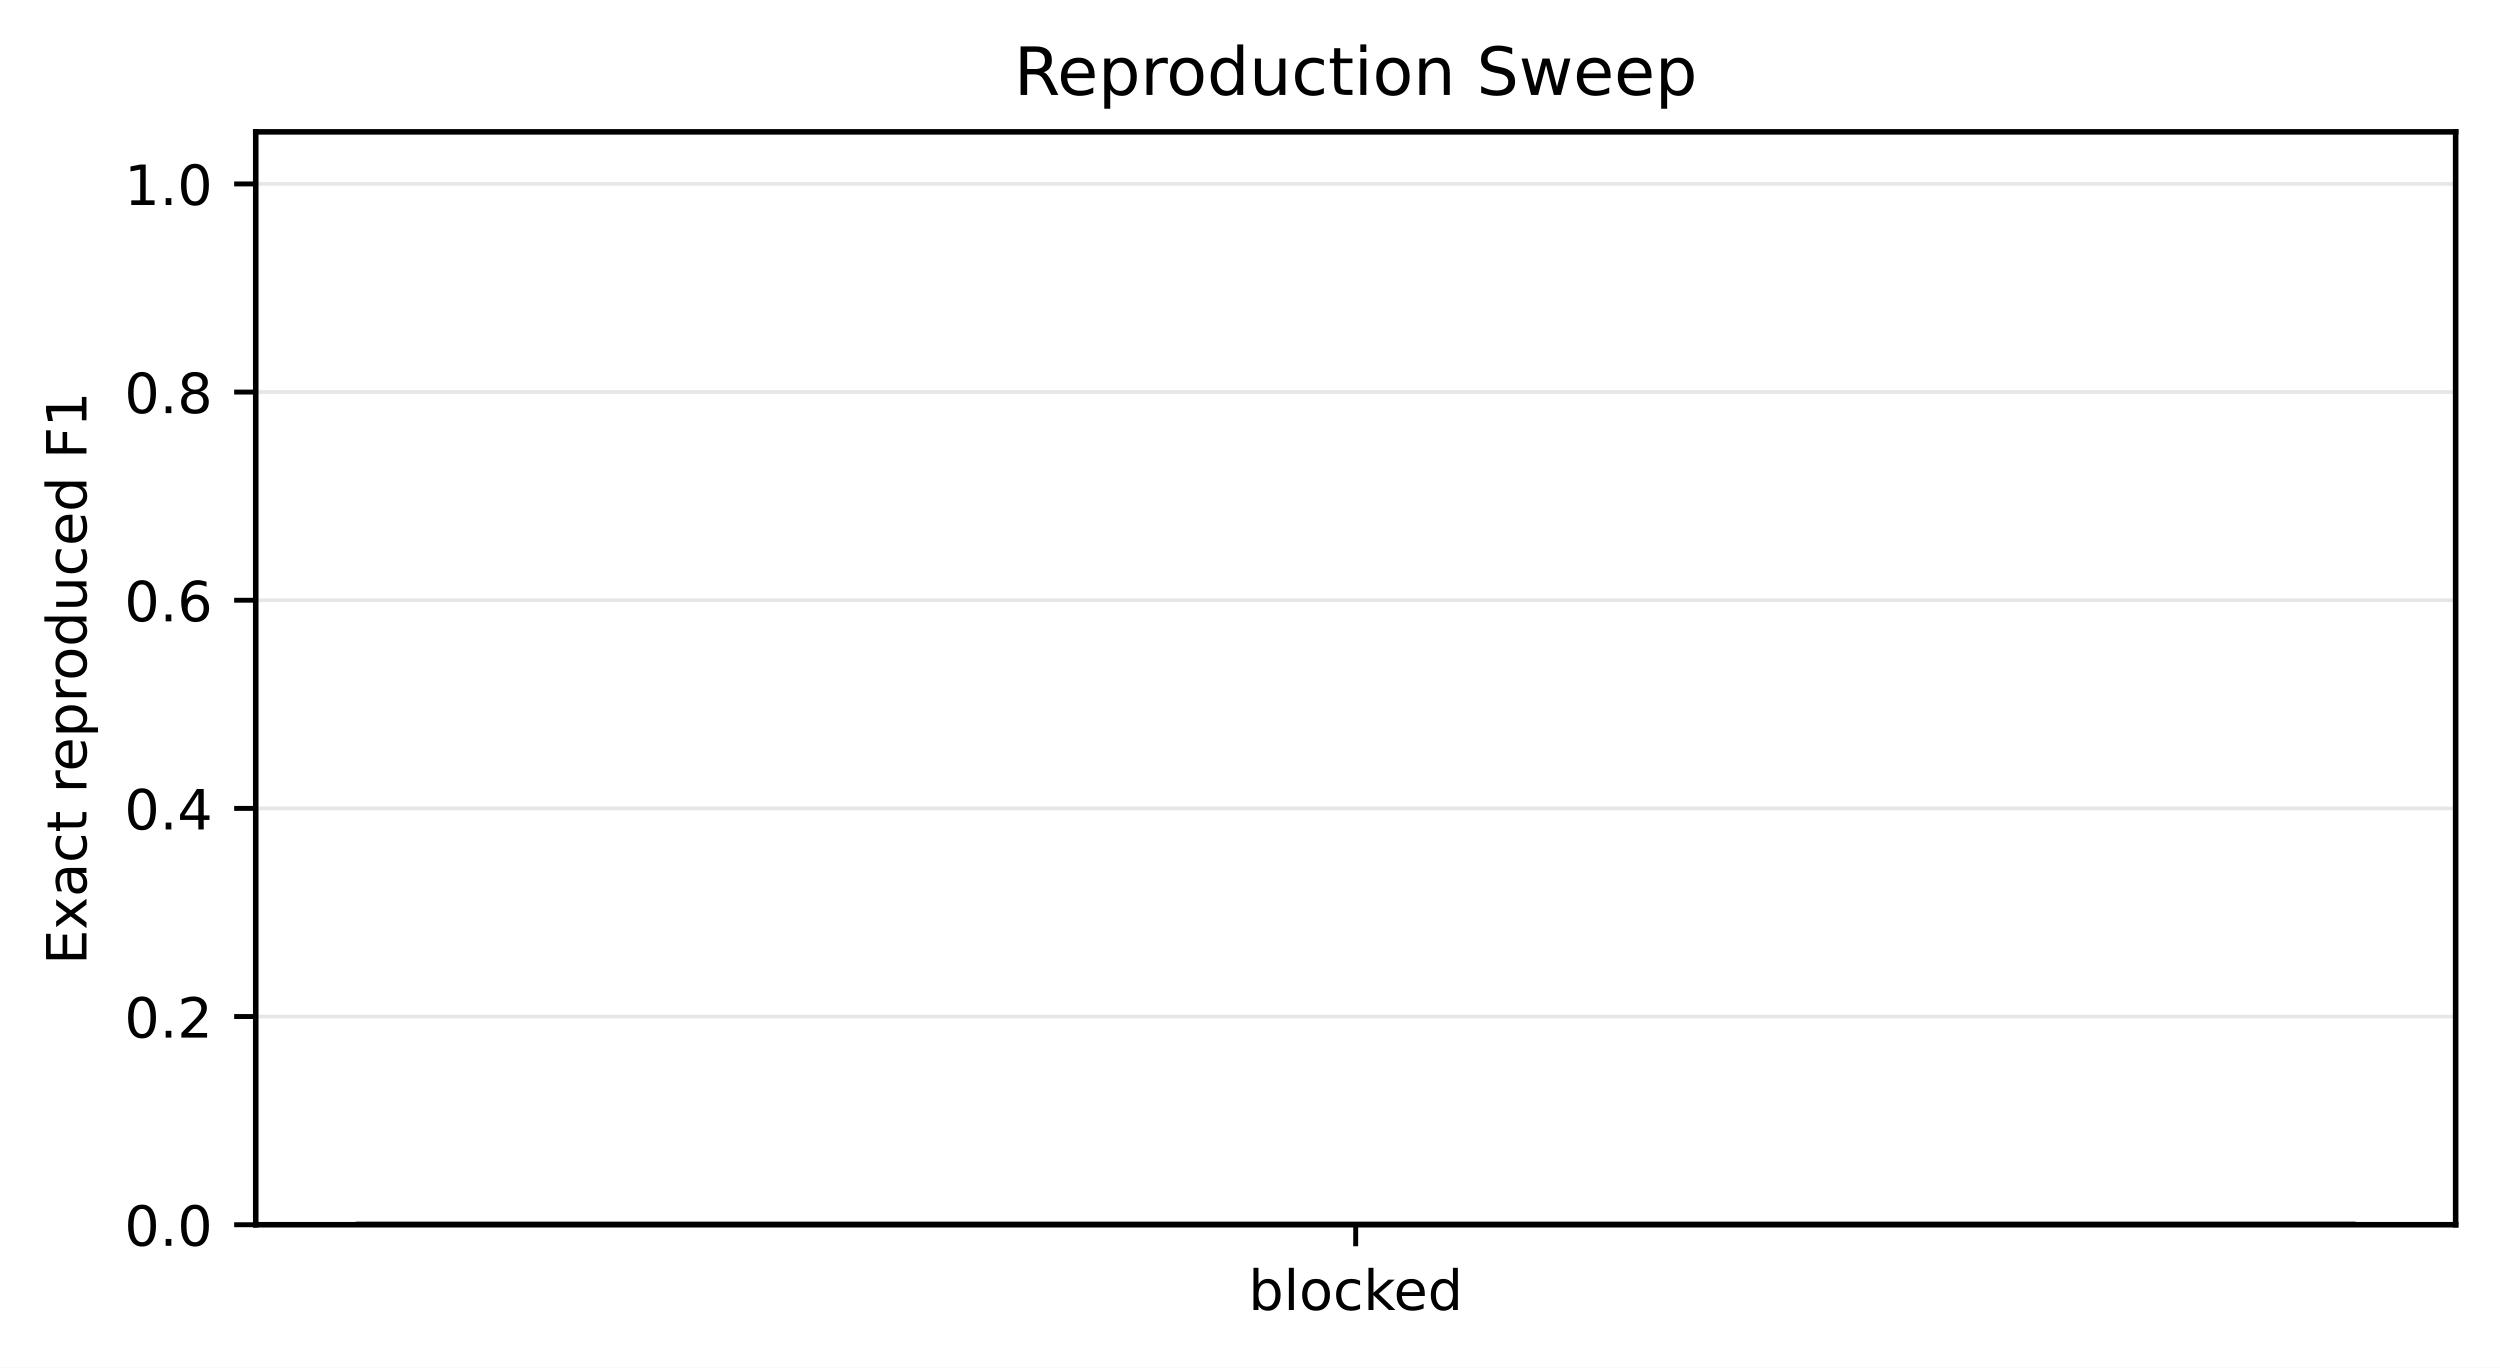
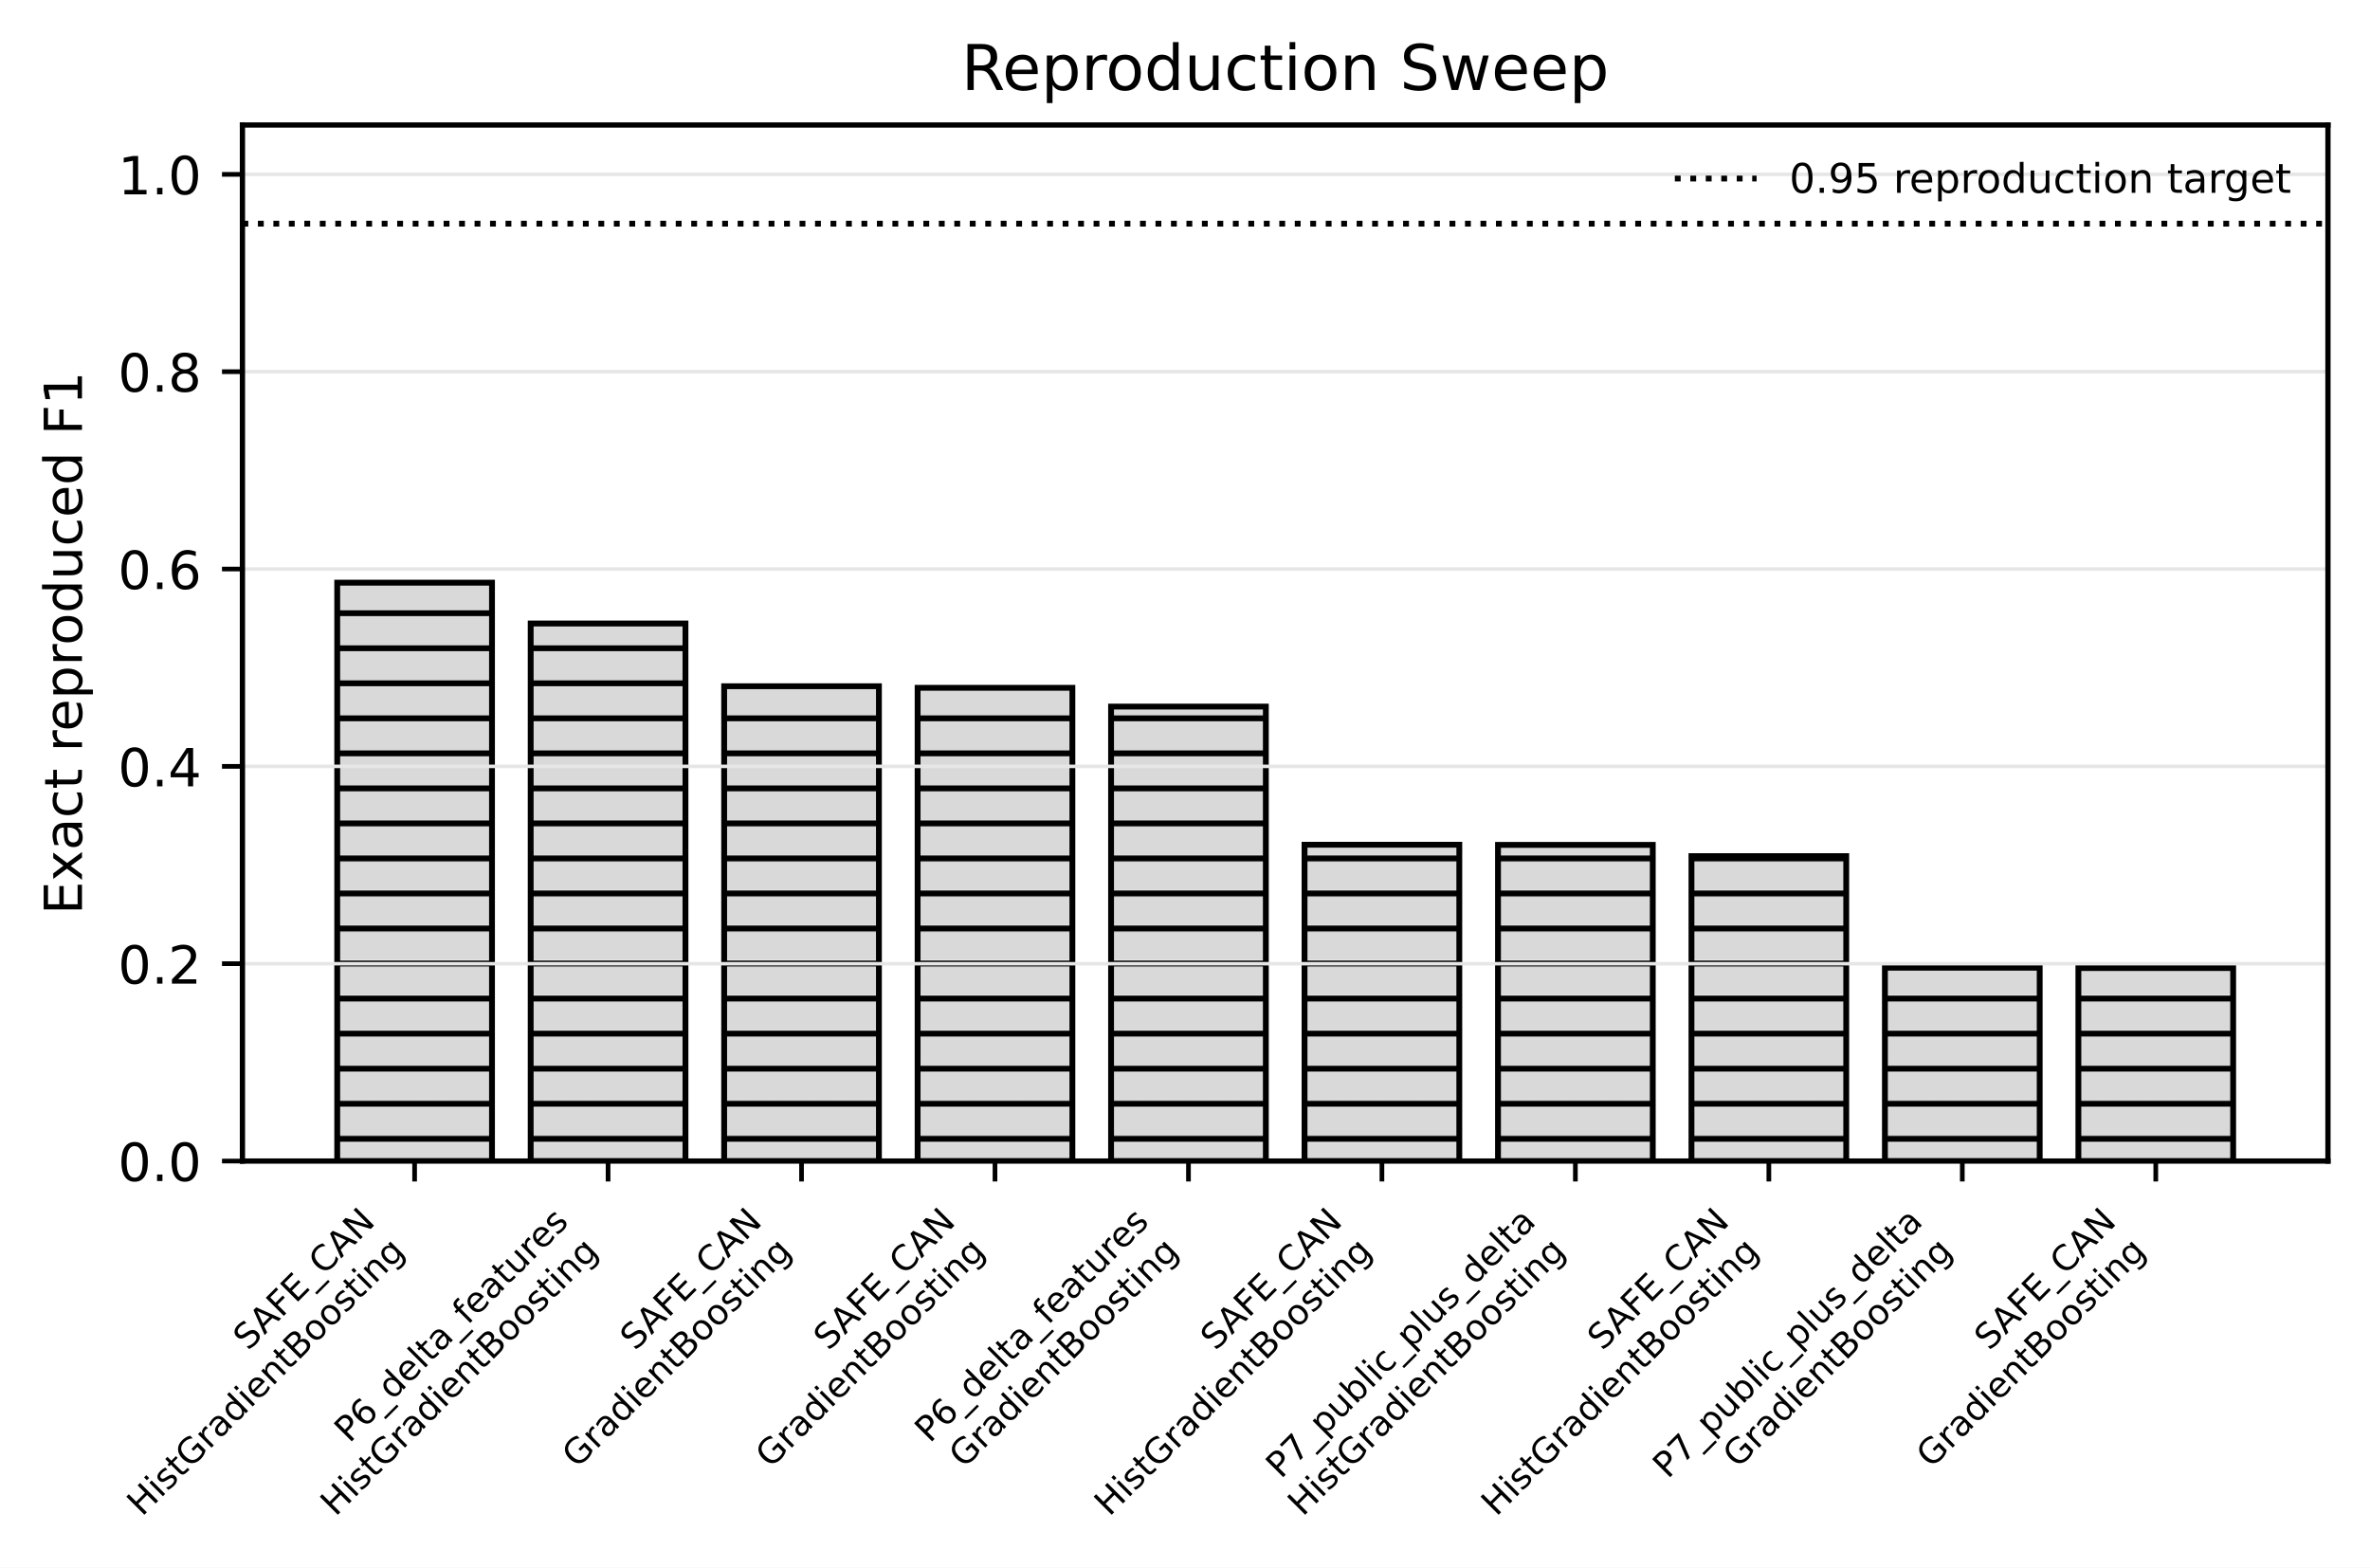
- <svg xmlns="http://www.w3.org/2000/svg" xmlns:xlink="http://www.w3.org/1999/xlink" width="405.834pt" height="222.015pt" viewBox="0 0 405.834 222.015" version="1.1">
+ <svg xmlns="http://www.w3.org/2000/svg" xmlns:xlink="http://www.w3.org/1999/xlink" width="405.834pt" height="268.445pt" viewBox="0 0 405.834 268.445" version="1.1">
  <defs>
    <style type="text/css">*{stroke-linejoin: round; stroke-linecap: butt}</style>
  </defs>
  <g id="figure_1">
    <g id="patch_1">
-       <path d="M 0 222.015  L 405.834 222.015  L 405.834 0  L 0 0  z " style="fill: #ffffff" />
+       <path d="M 0 268.445  L 405.834 268.445  L 405.834 0  L 0 0  z " style="fill: #ffffff" />
    </g>
    <g id="axes_1">
      <g id="patch_2">
        <path d="M 41.514 198.814  L 398.634 198.814  L 398.634 21.406  L 41.514 21.406  z " style="fill: #ffffff" />
      </g>
      <g id="patch_3">
-         <path d="M 57.746 198.814  L 382.401 198.814  L 382.401 198.814  L 57.746 198.814  z " clip-path="url(#pa35363924e)" style="fill: url(#h943153f65d); stroke: #000000; stroke-linejoin: miter" />
+         <path d="M 57.746 198.814  L 84.249 198.814  L 84.249 99.775  L 57.746 99.775  z " clip-path="url(#p0109fc8652)" style="fill: url(#h3970bcd141); stroke: #000000; stroke-linejoin: miter" />
+       </g>
+       <g id="patch_4">
+         <path d="M 90.874 198.814  L 117.377 198.814  L 117.377 106.767  L 90.874 106.767  z " clip-path="url(#p0109fc8652)" style="fill: url(#h3970bcd141); stroke: #000000; stroke-linejoin: miter" />
+       </g>
+       <g id="patch_5">
+         <path d="M 124.002 198.814  L 150.505 198.814  L 150.505 117.51  L 124.002 117.51  z " clip-path="url(#p0109fc8652)" style="fill: url(#h3970bcd141); stroke: #000000; stroke-linejoin: miter" />
+       </g>
+       <g id="patch_6">
+         <path d="M 157.13 198.814  L 183.633 198.814  L 183.633 117.777  L 157.13 117.777  z " clip-path="url(#p0109fc8652)" style="fill: url(#h3970bcd141); stroke: #000000; stroke-linejoin: miter" />
+       </g>
+       <g id="patch_7">
+         <path d="M 190.258 198.814  L 216.761 198.814  L 216.761 120.989  L 190.258 120.989  z " clip-path="url(#p0109fc8652)" style="fill: url(#h3970bcd141); stroke: #000000; stroke-linejoin: miter" />
+       </g>
+       <g id="patch_8">
+         <path d="M 223.386 198.814  L 249.889 198.814  L 249.889 144.651  L 223.386 144.651  z " clip-path="url(#p0109fc8652)" style="fill: url(#h3970bcd141); stroke: #000000; stroke-linejoin: miter" />
+       </g>
+       <g id="patch_9">
+         <path d="M 256.514 198.814  L 283.017 198.814  L 283.017 144.677  L 256.514 144.677  z " clip-path="url(#p0109fc8652)" style="fill: url(#h3970bcd141); stroke: #000000; stroke-linejoin: miter" />
+       </g>
+       <g id="patch_10">
+         <path d="M 289.642 198.814  L 316.145 198.814  L 316.145 146.6  L 289.642 146.6  z " clip-path="url(#p0109fc8652)" style="fill: url(#h3970bcd141); stroke: #000000; stroke-linejoin: miter" />
+       </g>
+       <g id="patch_11">
+         <path d="M 322.77 198.814  L 349.273 198.814  L 349.273 165.712  L 322.77 165.712  z " clip-path="url(#p0109fc8652)" style="fill: url(#h3970bcd141); stroke: #000000; stroke-linejoin: miter" />
+       </g>
+       <g id="patch_12">
+         <path d="M 355.898 198.814  L 382.401 198.814  L 382.401 165.758  L 355.898 165.758  z " clip-path="url(#p0109fc8652)" style="fill: url(#h3970bcd141); stroke: #000000; stroke-linejoin: miter" />
      </g>
      <g id="matplotlib.axis_1">
        <g id="xtick_1">
          <g id="line2d_1">
            <defs>
-               <path id="m941b83140b" d="M 0 0  L 0 3.5  " style="stroke: #000000; stroke-width: 0.8" />
+               <path id="m2d24353f8f" d="M 0 0  L 0 3.5  " style="stroke: #000000; stroke-width: 0.8" />
            </defs>
            <g>
-               <use xlink:href="#m941b83140b" x="220.074" y="198.814" style="stroke: #000000; stroke-width: 0.8" />
+               <use xlink:href="#m2d24353f8f" x="70.997" y="198.814" style="stroke: #000000; stroke-width: 0.8" />
            </g>
          </g>
          <g id="text_1">
-             <text style="font-size: 9px; font-family: 'DejaVu Sans'; text-anchor: middle" x="220.074" y="212.653" transform="rotate(-0 220.0735 212.6529)">blocked</text>
+             <text style="font-size: 6px; font-family: 'DejaVu Sans'" transform="translate(42.50555 231.4181) rotate(-45)">SAFE_CAN</text>
+             <text style="font-size: 6px; font-family: 'DejaVu Sans'" transform="translate(24.30777 259.8005) rotate(-45)">HistGradientBoosting</text>
+           </g>
+         </g>
+         <g id="xtick_2">
+           <g id="line2d_2">
+             <g>
+               <use xlink:href="#m2d24353f8f" x="104.125" y="198.814" style="stroke: #000000; stroke-width: 0.8" />
+             </g>
+           </g>
+           <g id="text_2">
+             <text style="font-size: 6px; font-family: 'DejaVu Sans'" transform="translate(59.8158 247.2362) rotate(-45)">P6_delta_features</text>
+             <text style="font-size: 6px; font-family: 'DejaVu Sans'" transform="translate(57.43578 259.8008) rotate(-45)">HistGradientBoosting</text>
+           </g>
+         </g>
+         <g id="xtick_3">
+           <g id="line2d_3">
+             <g>
+               <use xlink:href="#m2d24353f8f" x="137.253" y="198.814" style="stroke: #000000; stroke-width: 0.8" />
+             </g>
+           </g>
+           <g id="text_3">
+             <text style="font-size: 6px; font-family: 'DejaVu Sans'" transform="translate(108.7616 231.4181) rotate(-45)">SAFE_CAN</text>
+             <text style="font-size: 6px; font-family: 'DejaVu Sans'" transform="translate(98.80645 251.5579) rotate(-45)">GradientBoosting</text>
+           </g>
+         </g>
+         <g id="xtick_4">
+           <g id="line2d_4">
+             <g>
+               <use xlink:href="#m2d24353f8f" x="170.381" y="198.814" style="stroke: #000000; stroke-width: 0.8" />
+             </g>
+           </g>
+           <g id="text_4">
+             <text style="font-size: 6px; font-family: 'DejaVu Sans'" transform="translate(141.8896 231.4181) rotate(-45)">SAFE_CAN</text>
+             <text style="font-size: 6px; font-family: 'DejaVu Sans'" transform="translate(131.9345 251.5579) rotate(-45)">GradientBoosting</text>
+           </g>
+         </g>
+         <g id="xtick_5">
+           <g id="line2d_5">
+             <g>
+               <use xlink:href="#m2d24353f8f" x="203.51" y="198.814" style="stroke: #000000; stroke-width: 0.8" />
+             </g>
+           </g>
+           <g id="text_5">
+             <text style="font-size: 6px; font-family: 'DejaVu Sans'" transform="translate(159.1998 247.2362) rotate(-45)">P6_delta_features</text>
+             <text style="font-size: 6px; font-family: 'DejaVu Sans'" transform="translate(165.0625 251.5582) rotate(-45)">GradientBoosting</text>
+           </g>
+         </g>
+         <g id="xtick_6">
+           <g id="line2d_6">
+             <g>
+               <use xlink:href="#m2d24353f8f" x="236.638" y="198.814" style="stroke: #000000; stroke-width: 0.8" />
+             </g>
+           </g>
+           <g id="text_6">
+             <text style="font-size: 6px; font-family: 'DejaVu Sans'" transform="translate(208.1456 231.4181) rotate(-45)">SAFE_CAN</text>
+             <text style="font-size: 6px; font-family: 'DejaVu Sans'" transform="translate(189.9478 259.8005) rotate(-45)">HistGradientBoosting</text>
+           </g>
+         </g>
+         <g id="xtick_7">
+           <g id="line2d_7">
+             <g>
+               <use xlink:href="#m2d24353f8f" x="269.766" y="198.814" style="stroke: #000000; stroke-width: 0.8" />
+             </g>
+           </g>
+           <g id="text_7">
+             <text style="font-size: 6px; font-family: 'DejaVu Sans'" transform="translate(219.3253 253.3668) rotate(-45)">P7_public_plus_delta</text>
+             <text style="font-size: 6px; font-family: 'DejaVu Sans'" transform="translate(223.0759 259.8008) rotate(-45)">HistGradientBoosting</text>
+           </g>
+         </g>
+         <g id="xtick_8">
+           <g id="line2d_8">
+             <g>
+               <use xlink:href="#m2d24353f8f" x="302.894" y="198.814" style="stroke: #000000; stroke-width: 0.8" />
+             </g>
+           </g>
+           <g id="text_8">
+             <text style="font-size: 6px; font-family: 'DejaVu Sans'" transform="translate(274.4017 231.4181) rotate(-45)">SAFE_CAN</text>
+             <text style="font-size: 6px; font-family: 'DejaVu Sans'" transform="translate(256.2039 259.8005) rotate(-45)">HistGradientBoosting</text>
+           </g>
+         </g>
+         <g id="xtick_9">
+           <g id="line2d_9">
+             <g>
+               <use xlink:href="#m2d24353f8f" x="336.022" y="198.814" style="stroke: #000000; stroke-width: 0.8" />
+             </g>
+           </g>
+           <g id="text_9">
+             <text style="font-size: 6px; font-family: 'DejaVu Sans'" transform="translate(285.5813 253.3668) rotate(-45)">P7_public_plus_delta</text>
+             <text style="font-size: 6px; font-family: 'DejaVu Sans'" transform="translate(297.5745 251.5582) rotate(-45)">GradientBoosting</text>
+           </g>
+         </g>
+         <g id="xtick_10">
+           <g id="line2d_10">
+             <g>
+               <use xlink:href="#m2d24353f8f" x="369.15" y="198.814" style="stroke: #000000; stroke-width: 0.8" />
+             </g>
+           </g>
+           <g id="text_10">
+             <text style="font-size: 6px; font-family: 'DejaVu Sans'" transform="translate(340.6577 231.4181) rotate(-45)">SAFE_CAN</text>
+             <text style="font-size: 6px; font-family: 'DejaVu Sans'" transform="translate(330.7026 251.5579) rotate(-45)">GradientBoosting</text>
          </g>
        </g>
      </g>
      <g id="matplotlib.axis_2">
        <g id="ytick_1">
-           <g id="line2d_2">
-             <path d="M 41.514 198.814  L 398.634 198.814  " clip-path="url(#pa35363924e)" style="fill: none; stroke: #e6e6e6; stroke-width: 0.6; stroke-linecap: square" />
-           </g>
-           <g id="line2d_3">
+           <g id="line2d_11">
+             <path d="M 41.514 198.814  L 398.634 198.814  " clip-path="url(#p0109fc8652)" style="fill: none; stroke: #e6e6e6; stroke-width: 0.6; stroke-linecap: square" />
+           </g>
+           <g id="line2d_12">
            <defs>
-               <path id="md5475bd25a" d="M 0 0  L -3.5 0  " style="stroke: #000000; stroke-width: 0.8" />
+               <path id="m1545a7324d" d="M 0 0  L -3.5 0  " style="stroke: #000000; stroke-width: 0.8" />
            </defs>
            <g>
-               <use xlink:href="#md5475bd25a" x="41.514" y="198.814" style="stroke: #000000; stroke-width: 0.8" />
-             </g>
-           </g>
-           <g id="text_2">
+               <use xlink:href="#m1545a7324d" x="41.514" y="198.814" style="stroke: #000000; stroke-width: 0.8" />
+             </g>
+           </g>
+           <g id="text_11">
            <text style="font-size: 9px; font-family: 'DejaVu Sans'; text-anchor: end" x="34.514" y="202.233" transform="rotate(-0 34.51352 202.2333)">0.0</text>
          </g>
        </g>
        <g id="ytick_2">
-           <g id="line2d_4">
-             <path d="M 41.514 165.022  L 398.634 165.022  " clip-path="url(#pa35363924e)" style="fill: none; stroke: #e6e6e6; stroke-width: 0.6; stroke-linecap: square" />
-           </g>
-           <g id="line2d_5">
-             <g>
-               <use xlink:href="#md5475bd25a" x="41.514" y="165.022" style="stroke: #000000; stroke-width: 0.8" />
-             </g>
-           </g>
-           <g id="text_3">
+           <g id="line2d_13">
+             <path d="M 41.514 165.022  L 398.634 165.022  " clip-path="url(#p0109fc8652)" style="fill: none; stroke: #e6e6e6; stroke-width: 0.6; stroke-linecap: square" />
+           </g>
+           <g id="line2d_14">
+             <g>
+               <use xlink:href="#m1545a7324d" x="41.514" y="165.022" style="stroke: #000000; stroke-width: 0.8" />
+             </g>
+           </g>
+           <g id="text_12">
            <text style="font-size: 9px; font-family: 'DejaVu Sans'; text-anchor: end" x="34.514" y="168.441" transform="rotate(-0 34.51352 168.4413)">0.2</text>
          </g>
        </g>
        <g id="ytick_3">
-           <g id="line2d_6">
-             <path d="M 41.514 131.23  L 398.634 131.23  " clip-path="url(#pa35363924e)" style="fill: none; stroke: #e6e6e6; stroke-width: 0.6; stroke-linecap: square" />
-           </g>
-           <g id="line2d_7">
-             <g>
-               <use xlink:href="#md5475bd25a" x="41.514" y="131.23" style="stroke: #000000; stroke-width: 0.8" />
-             </g>
-           </g>
-           <g id="text_4">
+           <g id="line2d_15">
+             <path d="M 41.514 131.23  L 398.634 131.23  " clip-path="url(#p0109fc8652)" style="fill: none; stroke: #e6e6e6; stroke-width: 0.6; stroke-linecap: square" />
+           </g>
+           <g id="line2d_16">
+             <g>
+               <use xlink:href="#m1545a7324d" x="41.514" y="131.23" style="stroke: #000000; stroke-width: 0.8" />
+             </g>
+           </g>
+           <g id="text_13">
            <text style="font-size: 9px; font-family: 'DejaVu Sans'; text-anchor: end" x="34.514" y="134.649" transform="rotate(-0 34.51352 134.6493)">0.4</text>
          </g>
        </g>
        <g id="ytick_4">
-           <g id="line2d_8">
-             <path d="M 41.514 97.438  L 398.634 97.438  " clip-path="url(#pa35363924e)" style="fill: none; stroke: #e6e6e6; stroke-width: 0.6; stroke-linecap: square" />
-           </g>
-           <g id="line2d_9">
-             <g>
-               <use xlink:href="#md5475bd25a" x="41.514" y="97.438" style="stroke: #000000; stroke-width: 0.8" />
-             </g>
-           </g>
-           <g id="text_5">
+           <g id="line2d_17">
+             <path d="M 41.514 97.438  L 398.634 97.438  " clip-path="url(#p0109fc8652)" style="fill: none; stroke: #e6e6e6; stroke-width: 0.6; stroke-linecap: square" />
+           </g>
+           <g id="line2d_18">
+             <g>
+               <use xlink:href="#m1545a7324d" x="41.514" y="97.438" style="stroke: #000000; stroke-width: 0.8" />
+             </g>
+           </g>
+           <g id="text_14">
            <text style="font-size: 9px; font-family: 'DejaVu Sans'; text-anchor: end" x="34.514" y="100.857" transform="rotate(-0 34.51352 100.8573)">0.6</text>
          </g>
        </g>
        <g id="ytick_5">
-           <g id="line2d_10">
-             <path d="M 41.514 63.646  L 398.634 63.646  " clip-path="url(#pa35363924e)" style="fill: none; stroke: #e6e6e6; stroke-width: 0.6; stroke-linecap: square" />
-           </g>
-           <g id="line2d_11">
-             <g>
-               <use xlink:href="#md5475bd25a" x="41.514" y="63.646" style="stroke: #000000; stroke-width: 0.8" />
-             </g>
-           </g>
-           <g id="text_6">
+           <g id="line2d_19">
+             <path d="M 41.514 63.646  L 398.634 63.646  " clip-path="url(#p0109fc8652)" style="fill: none; stroke: #e6e6e6; stroke-width: 0.6; stroke-linecap: square" />
+           </g>
+           <g id="line2d_20">
+             <g>
+               <use xlink:href="#m1545a7324d" x="41.514" y="63.646" style="stroke: #000000; stroke-width: 0.8" />
+             </g>
+           </g>
+           <g id="text_15">
            <text style="font-size: 9px; font-family: 'DejaVu Sans'; text-anchor: end" x="34.514" y="67.065" transform="rotate(-0 34.51352 67.06526)">0.8</text>
          </g>
        </g>
        <g id="ytick_6">
-           <g id="line2d_12">
-             <path d="M 41.514 29.854  L 398.634 29.854  " clip-path="url(#pa35363924e)" style="fill: none; stroke: #e6e6e6; stroke-width: 0.6; stroke-linecap: square" />
-           </g>
-           <g id="line2d_13">
-             <g>
-               <use xlink:href="#md5475bd25a" x="41.514" y="29.854" style="stroke: #000000; stroke-width: 0.8" />
-             </g>
-           </g>
-           <g id="text_7">
+           <g id="line2d_21">
+             <path d="M 41.514 29.854  L 398.634 29.854  " clip-path="url(#p0109fc8652)" style="fill: none; stroke: #e6e6e6; stroke-width: 0.6; stroke-linecap: square" />
+           </g>
+           <g id="line2d_22">
+             <g>
+               <use xlink:href="#m1545a7324d" x="41.514" y="29.854" style="stroke: #000000; stroke-width: 0.8" />
+             </g>
+           </g>
+           <g id="text_16">
            <text style="font-size: 9px; font-family: 'DejaVu Sans'; text-anchor: end" x="34.514" y="33.273" transform="rotate(-0 34.51352 33.27326)">1.0</text>
          </g>
        </g>
-         <g id="text_8">
+         <g id="text_17">
          <text style="font-size: 9px; font-family: 'DejaVu Sans'; text-anchor: middle" x="14.039" y="110.11" transform="rotate(-90 14.03859 110.1103)">Exact reproduced F1</text>
        </g>
      </g>
-       <g id="patch_4">
+       <g id="line2d_23">
+         <path d="M 41.514 38.302  L 398.634 38.302  " clip-path="url(#p0109fc8652)" style="fill: none; stroke-dasharray: 1,1.65; stroke-dashoffset: 0; stroke: #000000" />
+       </g>
+       <g id="patch_13">
        <path d="M 41.514 198.814  L 41.514 21.406  " style="fill: none; stroke: #000000; stroke-width: 0.9; stroke-linejoin: miter; stroke-linecap: square" />
      </g>
-       <g id="patch_5">
+       <g id="patch_14">
        <path d="M 398.634 198.814  L 398.634 21.406  " style="fill: none; stroke: #000000; stroke-width: 0.9; stroke-linejoin: miter; stroke-linecap: square" />
      </g>
-       <g id="patch_6">
+       <g id="patch_15">
        <path d="M 41.514 198.814  L 398.634 198.814  " style="fill: none; stroke: #000000; stroke-width: 0.9; stroke-linejoin: miter; stroke-linecap: square" />
      </g>
-       <g id="patch_7">
+       <g id="patch_16">
        <path d="M 41.514 21.406  L 398.634 21.406  " style="fill: none; stroke: #000000; stroke-width: 0.9; stroke-linejoin: miter; stroke-linecap: square" />
      </g>
-       <g id="text_9">
+       <g id="text_18">
        <text style="font-size: 10.8px; font-family: 'DejaVu Sans'; text-anchor: middle" x="220.074" y="15.406" transform="rotate(-0 220.0735 15.40631)">Reproduction Sweep</text>
+       </g>
+       <g id="legend_1">
+         <g id="line2d_24">
+           <path d="M 286.795 30.575  L 293.795 30.575  L 300.795 30.575  " style="fill: none; stroke-dasharray: 1,1.65; stroke-dashoffset: 0; stroke: #000000" />
+         </g>
+         <g id="text_19">
+           <text style="font-size: 7px; font-family: 'DejaVu Sans'; text-anchor: start" x="306.395" y="33.025" transform="rotate(-0 306.3954 33.02522)">0.95 reproduction target</text>
+         </g>
      </g>
    </g>
  </g>
  <defs>
-     <clipPath id="pa35363924e">
+     <clipPath id="p0109fc8652">
      <rect x="41.514" y="21.406" width="357.12" height="177.408" />
    </clipPath>
  </defs>
  <defs>
-     <pattern id="h943153f65d" patternUnits="userSpaceOnUse" x="0" y="0" width="72" height="72">
+     <pattern id="h3970bcd141" patternUnits="userSpaceOnUse" x="0" y="0" width="72" height="72">
      <rect x="0" y="0" width="73" height="73" fill="#d9d9d9" />
      <path d="M 0 69  L 72 69  M 0 63  L 72 63  M 0 57  L 72 57  M 0 51  L 72 51  M 0 45  L 72 45  M 0 39  L 72 39  M 0 33  L 72 33  M 0 27  L 72 27  M 0 21  L 72 21  M 0 15  L 72 15  M 0 9  L 72 9  M 0 3  L 72 3  " style="fill: #000000; stroke: #000000; stroke-width: 1.0; stroke-linecap: butt; stroke-linejoin: miter" />
    </pattern>
  </defs>
</svg>
